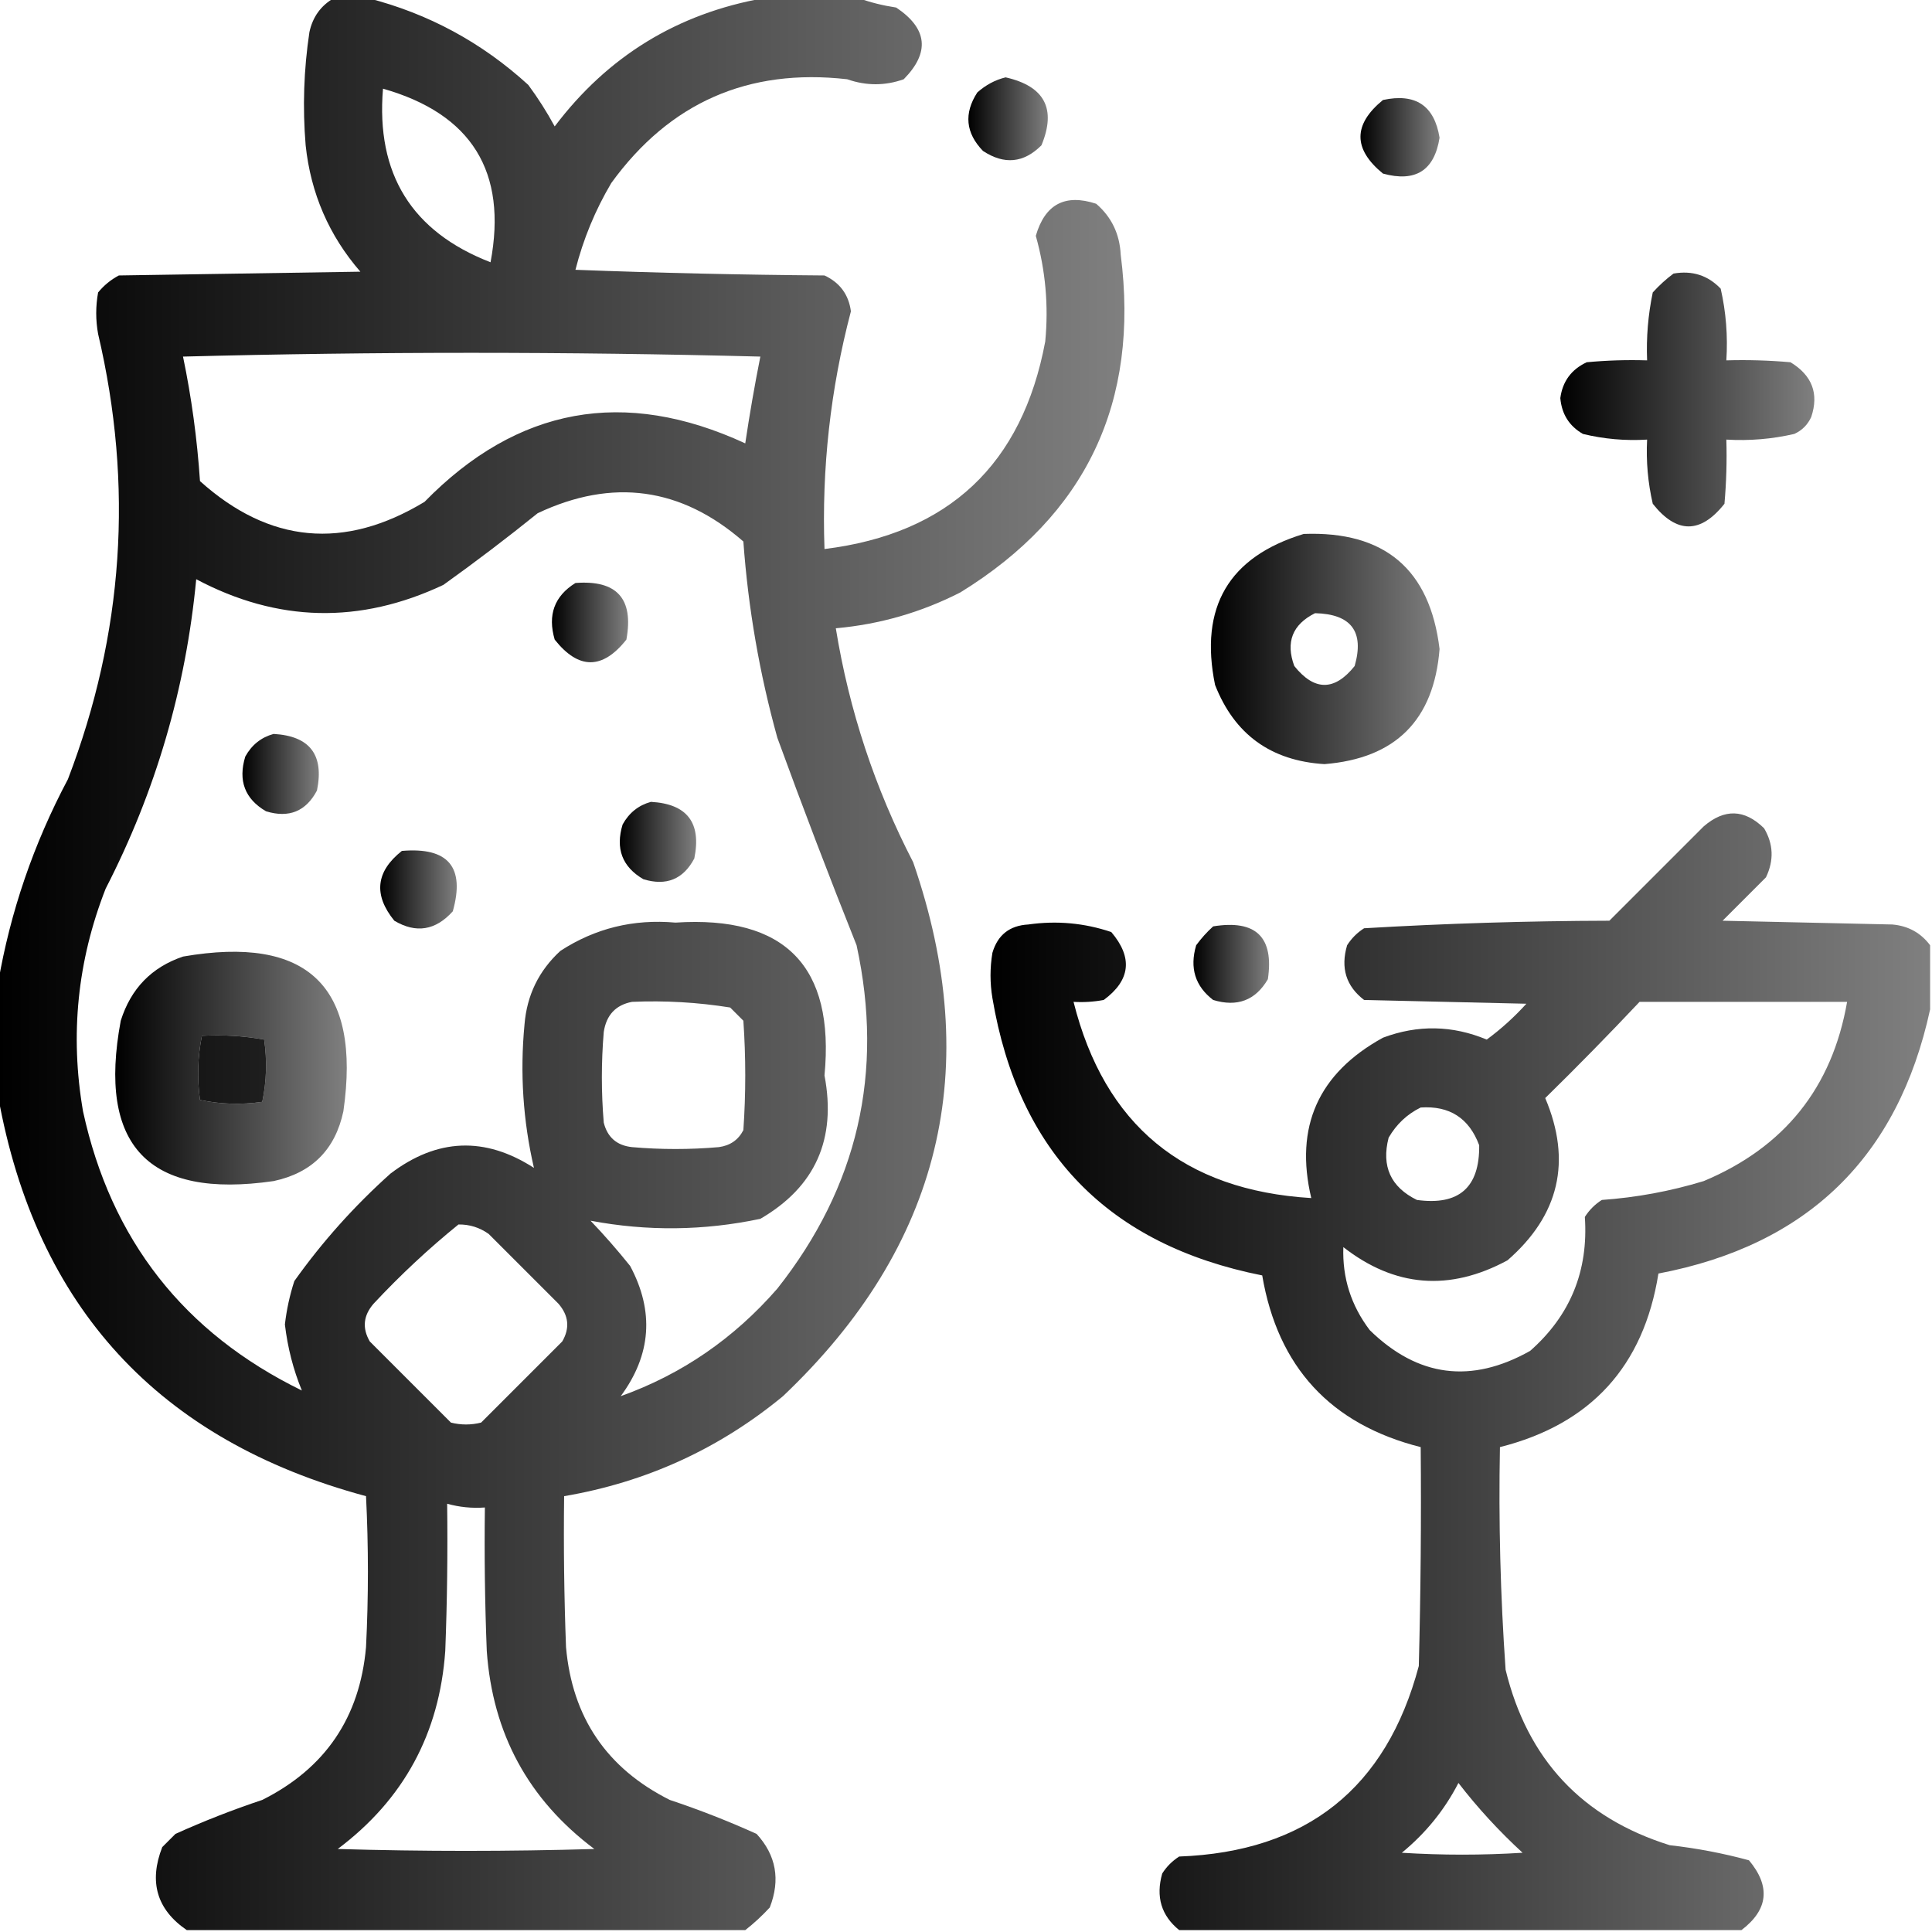
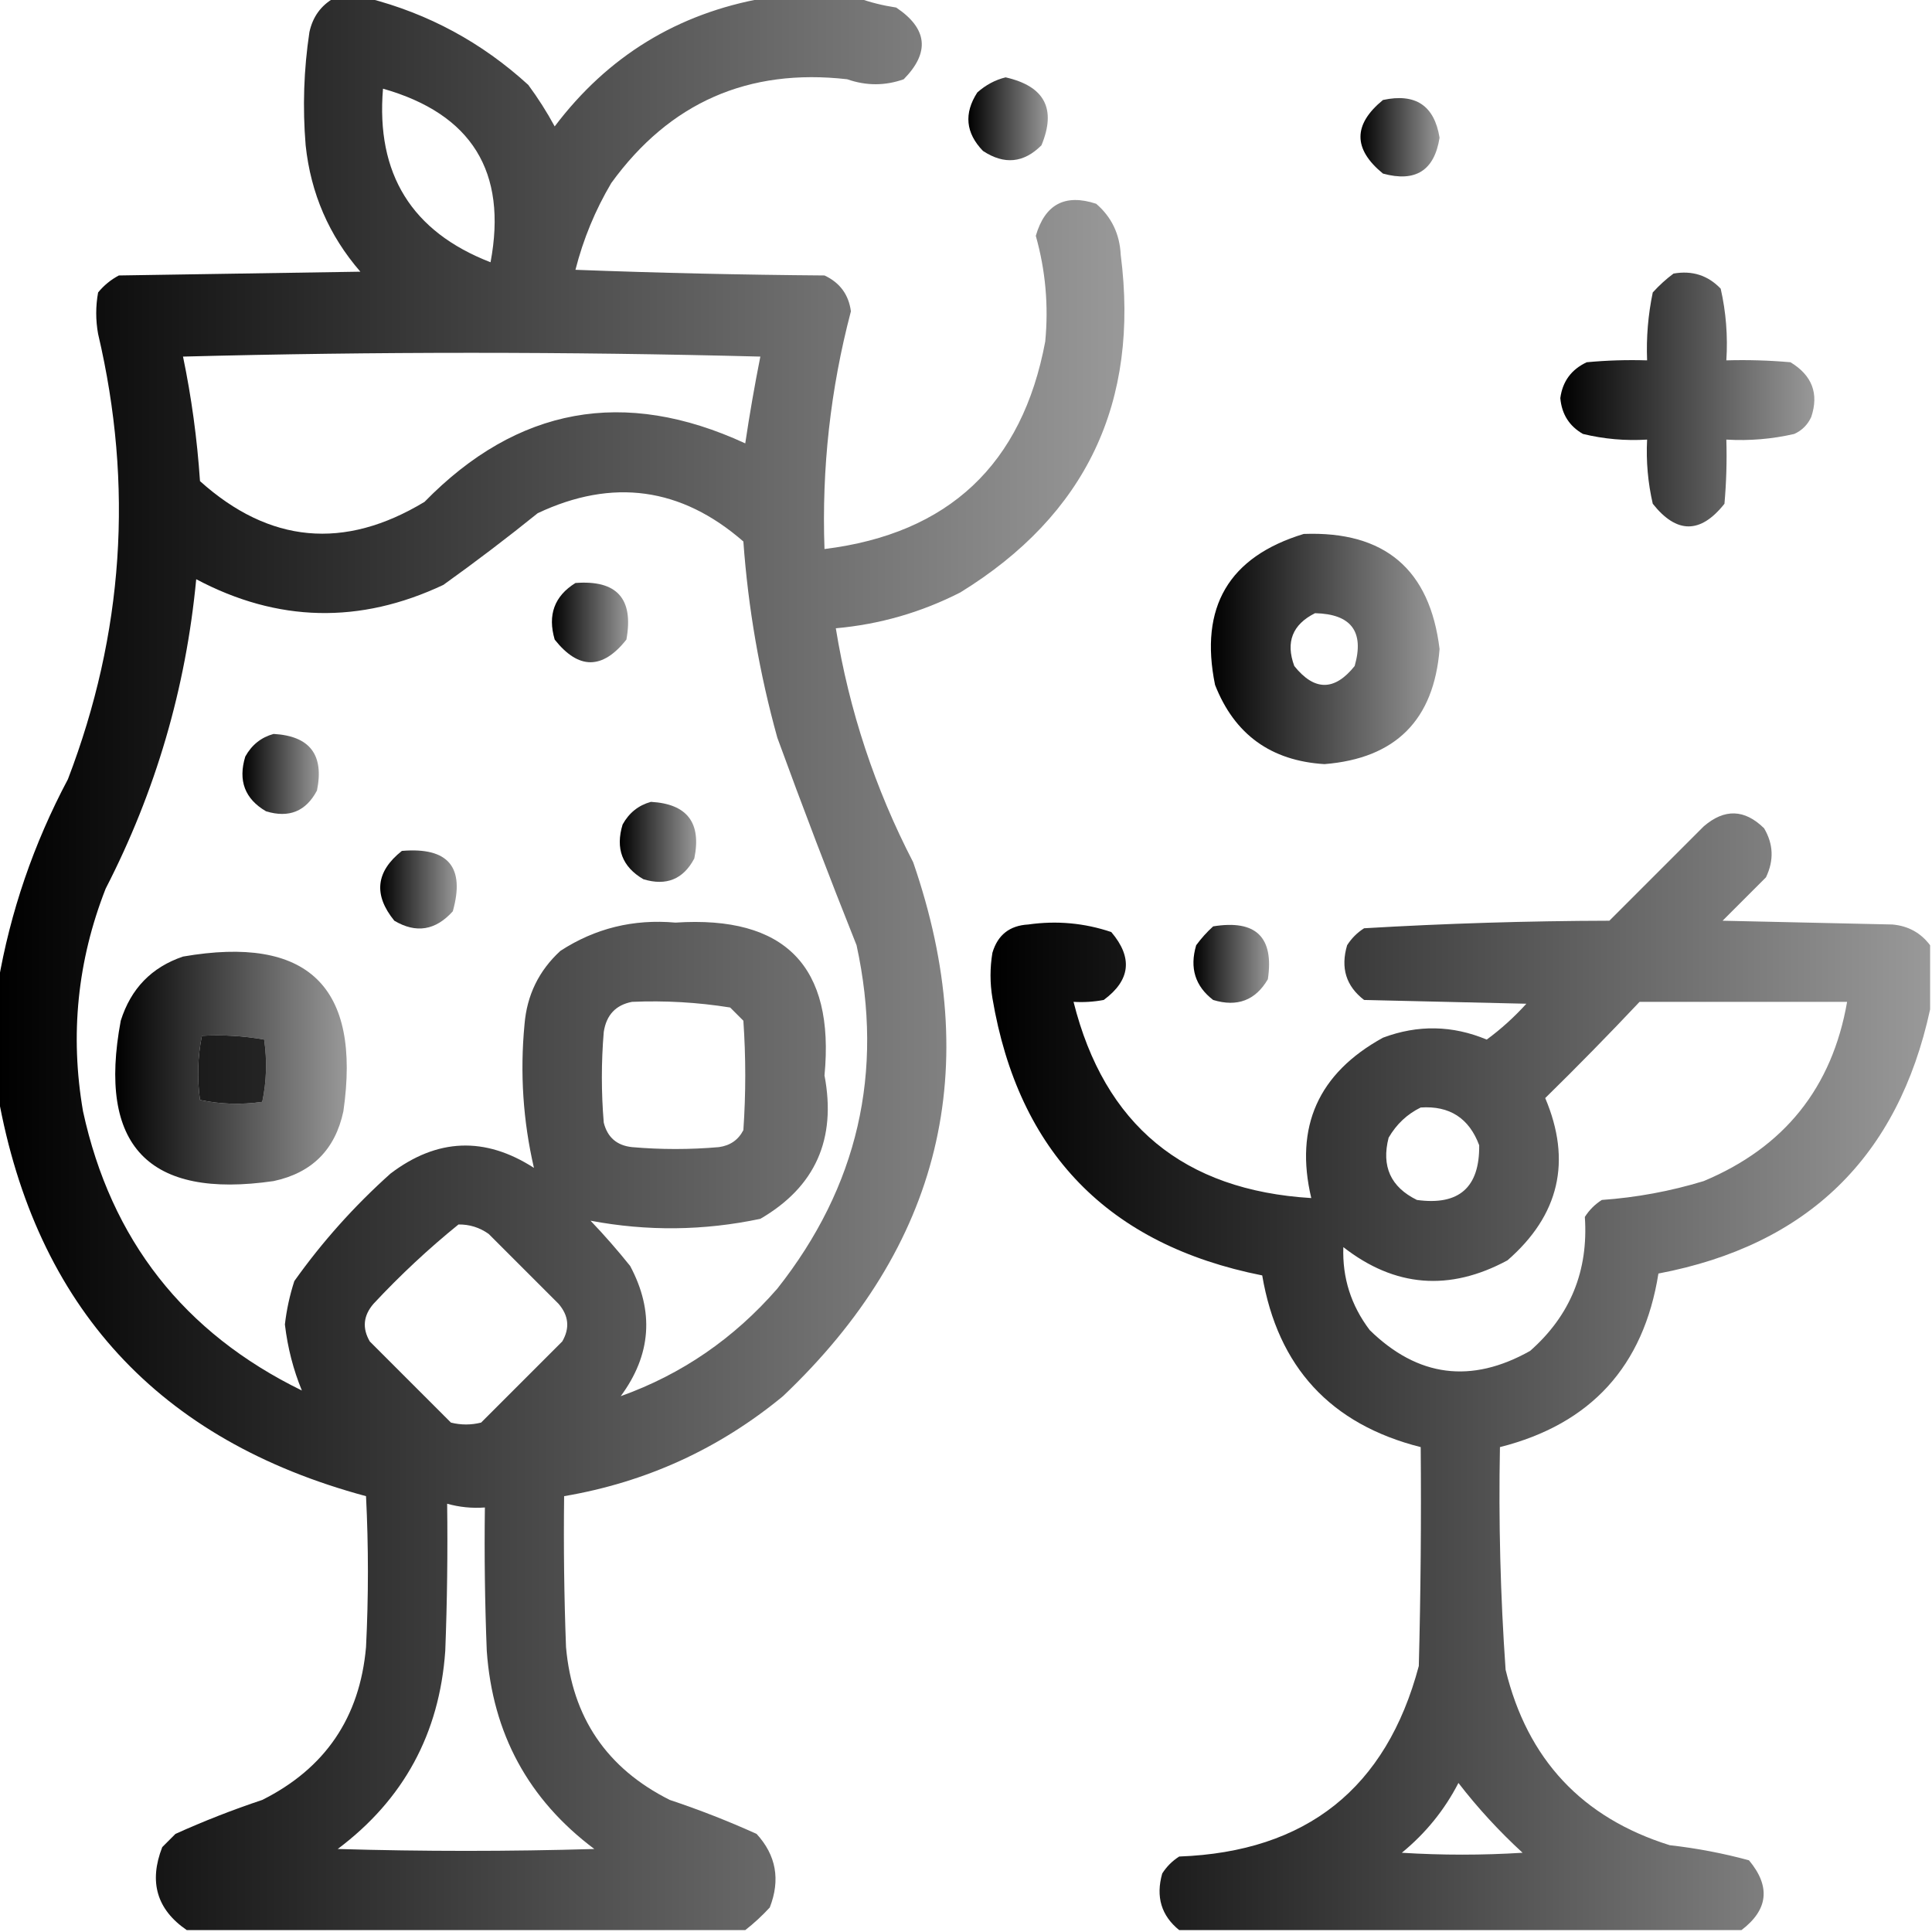
<svg xmlns="http://www.w3.org/2000/svg" version="1.1" width="512px" height="512px" style="shape-rendering:geometricPrecision; text-rendering:geometricPrecision; image-rendering:optimizeQuality; fill-rule:evenodd; clip-rule:evenodd">
  <linearGradient id="gradient1" x1="100%" y1="0%" x2="0%" y2="0%">
-     <stop offset="0%" style="stop-color: #000000; stop-opacity: .5" />
+     <stop offset="0%" style="stop-color: #000000; stop-opacity: .4" />
    <stop offset="100%" style="stop-color: #0000000; stop-opacity: 1" />
  </linearGradient>
  <path fill="url(#gradient1)" d="M 88.5,-0.5 C 91.5,-0.5 94.5,-0.5 97.5,-0.5C 113.548,3.609 127.715,11.275 140,22.5C 142.583,25.997 144.916,29.664 147,33.5C 161.055,14.89 179.555,3.557 202.5,-0.5C 210.833,-0.5 219.167,-0.5 227.5,-0.5C 230.628,0.632 233.962,1.465 237.5,2C 245.818,7.566 246.485,13.899 239.5,21C 234.555,22.763 229.555,22.763 224.5,21C 198.291,18.023 177.458,27.189 162,48.5C 157.741,55.689 154.574,63.356 152.5,71.5C 174.492,72.333 196.492,72.833 218.5,73C 222.575,74.905 224.908,78.071 225.5,82.5C 220.069,103.139 217.736,124.139 218.5,145.5C 251.404,141.429 270.904,123.096 277,90.5C 277.911,81.002 277.078,71.669 274.5,62.5C 276.924,54.122 282.257,51.289 290.5,54C 294.566,57.503 296.732,62.003 297,67.5C 302.022,106.618 287.855,136.451 254.5,157C 244.107,162.298 233.107,165.464 221.5,166.5C 225.027,188.249 231.861,208.915 242,228.5C 260.878,283.118 249.378,330.285 207.5,370C 190.561,383.968 171.227,392.801 149.5,396.5C 149.333,409.837 149.5,423.171 150,436.5C 151.642,455.137 160.808,468.637 177.5,477C 185.325,479.608 192.991,482.608 200.5,486C 205.69,491.652 206.857,498.152 204,505.5C 201.937,507.734 199.771,509.734 197.5,511.5C 148.167,511.5 98.833,511.5 49.5,511.5C 41.563,506.067 39.396,498.734 43,489.5C 44.167,488.333 45.333,487.167 46.5,486C 54.009,482.608 61.675,479.608 69.5,477C 86.192,468.637 95.358,455.137 97,436.5C 97.667,423.167 97.667,409.833 97,396.5C 42.037,381.708 9.537,346.375 -0.5,290.5C -0.5,280.5 -0.5,270.5 -0.5,260.5C 2.736,241.63 8.902,223.63 18,206.5C 32.766,167.982 35.433,128.649 26,88.5C 25.333,84.833 25.333,81.167 26,77.5C 27.543,75.622 29.376,74.122 31.5,73C 52.833,72.667 74.167,72.333 95.5,72C 87.188,62.414 82.354,51.248 81,38.5C 80.169,28.455 80.502,18.455 82,8.5C 82.873,4.475 85.039,1.475 88.5,-0.5 Z M 101.5,23.5 C 125.009,30.188 134.509,45.522 130,69.5C 109.111,61.415 99.611,46.081 101.5,23.5 Z M 48.5,94.5 C 99.335,93.169 150.335,93.169 201.5,94.5C 199.982,102.123 198.649,109.79 197.5,117.5C 165.427,102.683 137.094,107.849 112.5,133C 91.224,145.849 71.391,144.016 53,127.5C 52.242,116.255 50.742,105.255 48.5,94.5 Z M 156.5,323.5 C 171.536,326.332 186.536,326.165 201.5,323C 216.049,314.553 221.715,301.887 218.5,285C 221.26,256.093 208.094,242.593 179,244.5C 167.867,243.509 157.7,246.009 148.5,252C 142.798,257.238 139.631,263.738 139,271.5C 137.777,284.353 138.61,297.02 141.5,309.5C 128.517,301.136 115.85,301.636 103.5,311C 93.888,319.606 85.388,329.106 78,339.5C 76.784,343.247 75.951,347.08 75.5,351C 76.23,357.161 77.73,362.995 80,368.5C 48.733,353.228 29.4,328.561 22,294.5C 18.514,274.26 20.514,254.594 28,235.5C 41.26,209.719 49.26,182.386 52,153.5C 73.534,164.934 95.367,165.434 117.5,155C 126.013,148.909 134.346,142.576 142.5,136C 162.349,126.646 180.516,129.146 197,143.5C 198.273,161.139 201.273,178.472 206,195.5C 212.729,213.954 219.729,232.287 227,250.5C 234.329,284.179 227.329,314.513 206,341.5C 194.497,354.715 180.664,364.215 164.5,370C 172.59,359.035 173.423,347.535 167,335.5C 163.664,331.332 160.164,327.332 156.5,323.5 Z M 167.5,265.5 C 176.235,265.124 184.902,265.624 193.5,267C 194.667,268.167 195.833,269.333 197,270.5C 197.667,280.167 197.667,289.833 197,299.5C 195.661,302.094 193.494,303.594 190.5,304C 182.833,304.667 175.167,304.667 167.5,304C 163.473,303.573 160.973,301.406 160,297.5C 159.333,289.5 159.333,281.5 160,273.5C 160.68,268.989 163.18,266.323 167.5,265.5 Z M 53.5,274.5 C 59.093,274.193 64.593,274.527 70,275.5C 70.806,281.084 70.639,286.584 69.5,292C 63.916,292.806 58.416,292.639 53,291.5C 52.215,285.751 52.382,280.084 53.5,274.5 Z M 121.5,324.5 C 124.425,324.46 127.091,325.293 129.5,327C 135.667,333.167 141.833,339.333 148,345.5C 150.721,348.638 151.054,351.971 149,355.5C 141.833,362.667 134.667,369.833 127.5,377C 124.833,377.667 122.167,377.667 119.5,377C 112.333,369.833 105.167,362.667 98,355.5C 95.946,351.971 96.279,348.638 99,345.5C 106.095,337.9 113.595,330.9 121.5,324.5 Z M 118.5,398.5 C 121.728,399.414 125.061,399.747 128.5,399.5C 128.333,412.171 128.5,424.838 129,437.5C 130.534,459.406 140.034,476.906 157.5,490C 134.833,490.667 112.167,490.667 89.5,490C 106.966,476.906 116.466,459.406 118,437.5C 118.5,424.504 118.667,411.504 118.5,398.5 Z" />
  <path fill="url(#gradient1)" d="M 266.5,20.5 C 276.834,22.836 280,28.836 276,38.5C 271.308,43.216 266.141,43.716 260.5,40C 255.899,35.229 255.399,30.062 259,24.5C 261.255,22.501 263.755,21.168 266.5,20.5 Z" />
  <path fill="url(#gradient1)" d="M 366.5,26.5 C 375.125,24.634 380.125,27.967 381.5,36.5C 380.125,45.195 375.125,48.362 366.5,46C 358.555,39.503 358.555,33.003 366.5,26.5 Z" />
  <path fill="url(#gradient1)" d="M 443.5,72.5 C 448.447,71.628 452.613,72.961 456,76.5C 457.416,82.715 457.916,89.048 457.5,95.5C 463.176,95.334 468.843,95.501 474.5,96C 480.235,99.483 482.068,104.316 480,110.5C 479.052,112.57 477.552,114.07 475.5,115C 469.593,116.361 463.593,116.861 457.5,116.5C 457.666,122.176 457.499,127.843 457,133.5C 450.667,141.5 444.333,141.5 438,133.5C 436.711,127.912 436.211,122.245 436.5,116.5C 430.738,116.851 425.072,116.351 419.5,115C 415.875,112.929 413.875,109.763 413.5,105.5C 414.092,101.071 416.425,97.905 420.5,96C 425.823,95.501 431.156,95.334 436.5,95.5C 436.261,89.435 436.761,83.435 438,77.5C 439.73,75.598 441.563,73.931 443.5,72.5 Z" />
  <path fill="url(#gradient1)" d="M 345.5,141.5 C 366.937,140.698 378.937,150.864 381.5,172C 380.005,190.828 369.839,200.995 351,202.5C 336.809,201.63 327.143,194.63 322,181.5C 317.8,160.88 325.633,147.546 345.5,141.5 Z M 348.5,162.5 C 358.102,162.727 361.602,167.394 359,176.5C 353.667,183.167 348.333,183.167 343,176.5C 340.667,170.17 342.5,165.504 348.5,162.5 Z" />
  <path fill="url(#gradient1)" d="M 152.5,154.5 C 163.486,153.653 167.986,158.653 166,169.5C 159.667,177.5 153.333,177.5 147,169.5C 145.087,162.97 146.92,157.97 152.5,154.5 Z" />
  <path fill="url(#gradient1)" d="M 72.5,194.5 C 82.103,195.031 85.937,200.031 84,209.5C 81.081,215.025 76.581,216.858 70.5,215C 64.891,211.723 63.058,206.89 65,200.5C 66.707,197.41 69.207,195.41 72.5,194.5 Z" />
  <path fill="url(#gradient1)" d="M 172.5,212.5 C 182.103,213.031 185.937,218.031 184,227.5C 181.081,233.025 176.581,234.858 170.5,233C 164.891,229.723 163.058,224.89 165,218.5C 166.707,215.41 169.207,213.41 172.5,212.5 Z" />
  <path fill="url(#gradient1)" d="M 511.5,250.5 C 511.5,256.167 511.5,261.833 511.5,267.5C 503.01,306.655 479.01,329.988 439.5,337.5C 435.592,362.074 421.592,377.407 397.5,383.5C 397.121,403.197 397.621,422.864 399,442.5C 404.772,466.241 419.272,481.741 442.5,489C 449.627,489.797 456.627,491.13 463.5,493C 469.279,499.933 468.612,506.099 461.5,511.5C 411.833,511.5 362.167,511.5 312.5,511.5C 307.754,507.658 306.254,502.658 308,496.5C 309.167,494.667 310.667,493.167 312.5,492C 346.223,490.746 367.389,473.912 376,441.5C 376.5,422.17 376.667,402.836 376.5,383.5C 352.636,377.468 338.636,362.302 334.5,338C 293.73,329.898 269.897,305.398 263,264.5C 262.333,260.5 262.333,256.5 263,252.5C 264.396,247.772 267.562,245.272 272.5,245C 280.029,243.928 287.362,244.595 294.5,247C 300.259,253.769 299.592,259.769 292.5,265C 289.854,265.497 287.187,265.664 284.5,265.5C 292.687,298.123 313.687,315.456 347.5,317.5C 343.03,298.6 349.364,284.433 366.5,275C 375.734,271.537 384.901,271.703 394,275.5C 397.787,272.716 401.287,269.549 404.5,266C 390.167,265.667 375.833,265.333 361.5,265C 356.725,261.345 355.225,256.512 357,250.5C 358.167,248.667 359.667,247.167 361.5,246C 383.124,244.723 404.791,244.056 426.5,244C 434.833,235.667 443.167,227.333 451.5,219C 457,214.255 462.334,214.421 467.5,219.5C 469.98,223.687 470.147,228.02 468,232.5C 464.167,236.333 460.333,240.167 456.5,244C 471.5,244.333 486.5,244.667 501.5,245C 505.686,245.368 509.02,247.201 511.5,250.5 Z M 434.5,265.5 C 452.833,265.5 471.167,265.5 489.5,265.5C 485.546,288.214 472.879,304.047 451.5,313C 442.698,315.682 433.698,317.349 424.5,318C 422.667,319.167 421.167,320.667 420,322.5C 420.979,336.792 416.146,348.625 405.5,358C 389.899,366.777 375.733,364.943 363,352.5C 358.044,345.965 355.71,338.632 356,330.5C 369.629,341.135 384.129,342.301 399.5,334C 413.242,322.036 416.575,307.703 409.5,291C 418.036,282.632 426.369,274.132 434.5,265.5 Z M 376.5,293.5 C 384.151,292.985 389.318,296.318 392,303.5C 392.137,314.694 386.637,319.528 375.5,318C 368.547,314.59 366.047,309.09 368,301.5C 370.074,297.923 372.907,295.256 376.5,293.5 Z M 386.5,472.5 C 391.57,479.076 397.237,485.243 403.5,491C 392.833,491.667 382.167,491.667 371.5,491C 377.827,485.81 382.827,479.643 386.5,472.5 Z" />
  <path fill="url(#gradient1)" d="M 106.5,225.5 C 118.79,224.449 123.29,229.782 120,241.5C 115.439,246.586 110.273,247.419 104.5,244C 98.923,237.146 99.59,230.979 106.5,225.5 Z" />
  <path fill="url(#gradient1)" d="M 321.5,245.5 C 332.822,243.657 337.655,248.324 336,259.5C 332.723,265.109 327.89,266.942 321.5,265C 316.725,261.345 315.225,256.512 317,250.5C 318.366,248.638 319.866,246.972 321.5,245.5 Z" />
  <path fill="url(#gradient1)" d="M 48.5,253.5 C 81.592,247.76 95.758,261.427 91,294.5C 88.833,304.667 82.667,310.833 72.5,313C 39.306,317.803 25.806,303.637 32,270.5C 34.684,261.984 40.184,256.317 48.5,253.5 Z M 53.5,274.5 C 52.382,280.084 52.215,285.751 53,291.5C 58.416,292.639 63.916,292.806 69.5,292C 70.639,286.584 70.806,281.084 70,275.5C 64.593,274.527 59.093,274.193 53.5,274.5 Z" />
</svg>
